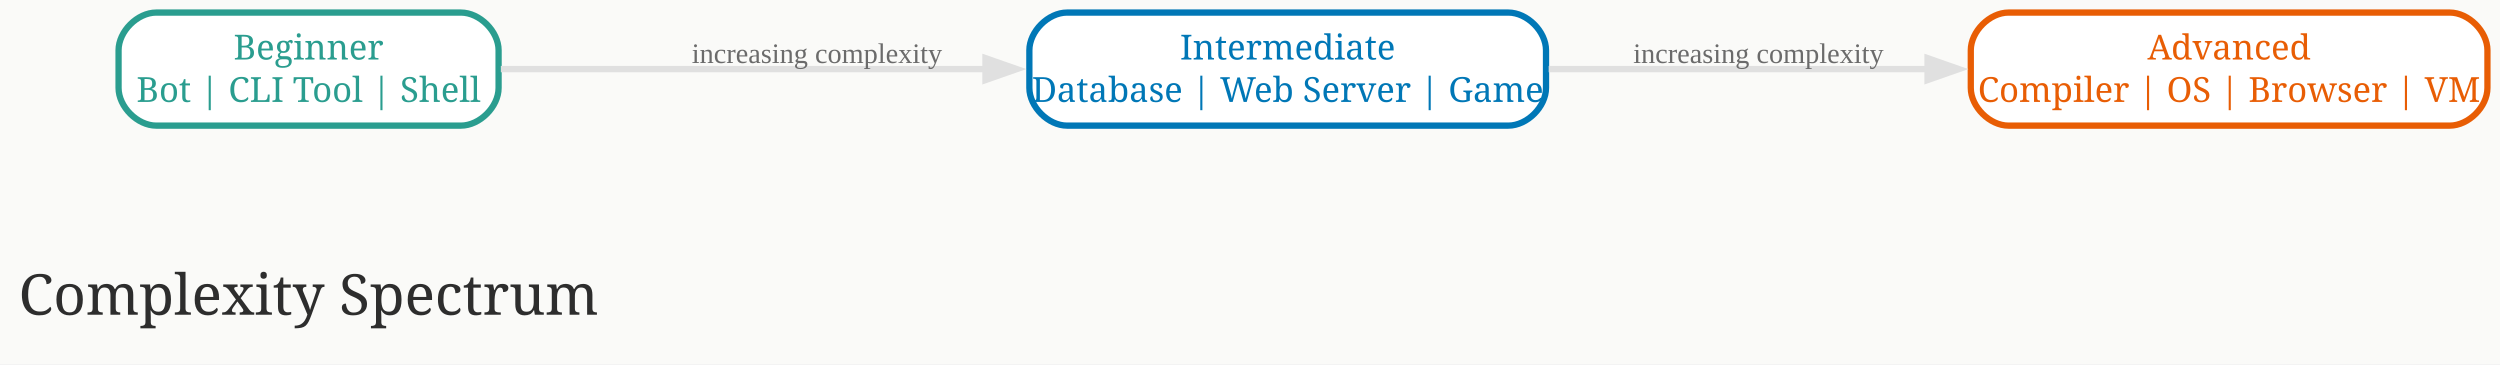
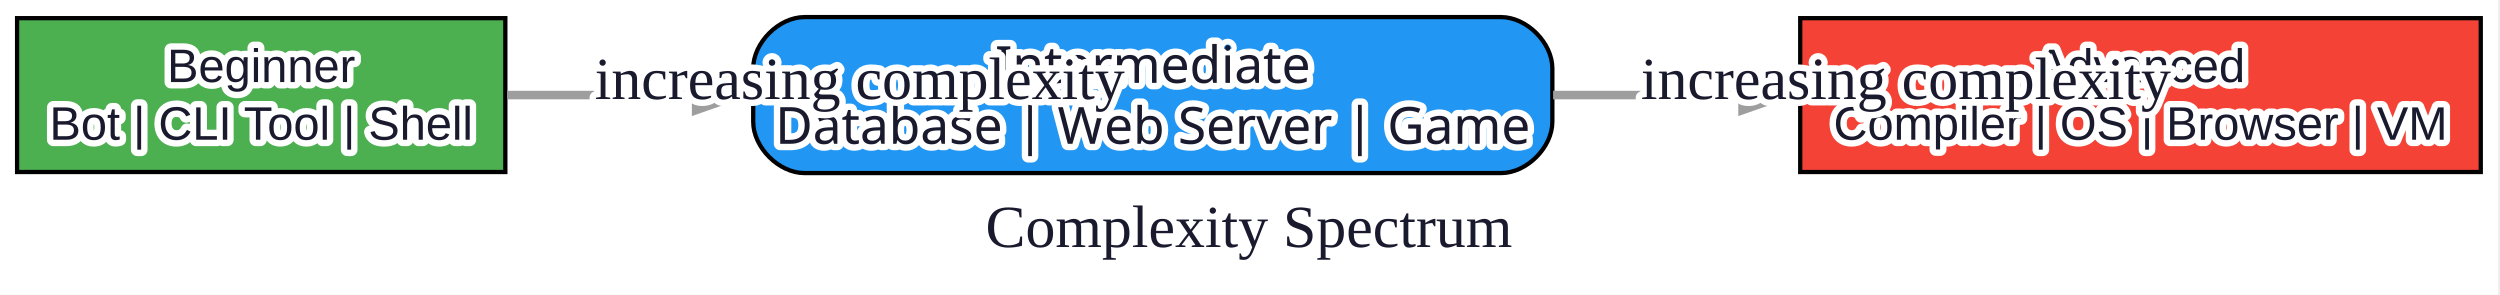
- <svg xmlns="http://www.w3.org/2000/svg" width="796pt" height="116pt" viewBox="0.00 0.00 796.00 116.00">
-   <g id="graph0" class="graph" transform="scale(1 1) rotate(0) translate(4 112)">
-     <polygon fill="#fafaf8" stroke="none" points="-4,4 -4,-112 792,-112 792,4 -4,4" />
+ <svg xmlns="http://www.w3.org/2000/svg" width="585pt" height="69pt" viewBox="0.00 0.00 585.00 69.00">
+   <style>
+ 
+ text { paint-order: stroke; stroke: #ffffff; stroke-width: 3px; stroke-linejoin: round; fill: #1a1a2e; }
+ </style>
+   <g id="graph0" class="graph" transform="scale(1 1) rotate(0) translate(4 65)">
+     <polygon fill="white" stroke="none" points="-4,4 -4,-65 580.5,-65 580.5,4 -4,4" />
+     <text xml:space="preserve" text-anchor="middle" x="288.25" y="-7.2" font-family="Times New Roman,serif" font-size="14.00">Complexity Spectrum</text>
    <g id="node1" class="node">
-       <text xml:space="preserve" text-anchor="middle" x="94.25" y="-11.78" font-family="Georgia" font-size="18.00" fill="#2d2d2d">Complexity Spectrum</text>
+       <polygon fill="#4caf50" stroke="black" points="114.25,-60.75 0,-60.75 0,-24.75 114.25,-24.75 114.25,-60.75" />
+       <text xml:space="preserve" text-anchor="middle" x="57.12" y="-45.8" font-family="Arial" font-size="11.00" fill="white">Beginner</text>
+       <text xml:space="preserve" text-anchor="middle" x="57.12" y="-32.3" font-family="Arial" font-size="11.00" fill="white">Bot | CLI Tool | Shell</text>
    </g>
    <g id="node2" class="node">
-       <path fill="#ffffff" stroke="#2a9d8f" stroke-width="2" d="M142.75,-108C142.75,-108 45.75,-108 45.75,-108 39.75,-108 33.75,-102 33.75,-96 33.75,-96 33.75,-84 33.75,-84 33.75,-78 39.75,-72 45.75,-72 45.75,-72 142.75,-72 142.75,-72 148.75,-72 154.75,-78 154.75,-84 154.75,-84 154.75,-96 154.75,-96 154.75,-102 148.75,-108 142.75,-108" />
-       <text xml:space="preserve" text-anchor="middle" x="94.25" y="-93.05" font-family="Georgia" font-size="11.00" fill="#2a9d8f">Beginner</text>
-       <text xml:space="preserve" text-anchor="middle" x="94.25" y="-79.55" font-family="Georgia" font-size="11.00" fill="#2a9d8f">Bot | CLI Tool | Shell</text>
+       <path fill="#2196f3" stroke="black" d="M347.25,-61C347.25,-61 184.25,-61 184.25,-61 178.25,-61 172.25,-55 172.25,-49 172.25,-49 172.25,-36.5 172.25,-36.5 172.25,-30.5 178.25,-24.5 184.25,-24.5 184.25,-24.5 347.25,-24.5 347.25,-24.5 353.25,-24.5 359.25,-30.5 359.25,-36.5 359.25,-36.5 359.25,-49 359.25,-49 359.25,-55 353.25,-61 347.25,-61" />
+       <text xml:space="preserve" text-anchor="middle" x="265.75" y="-45.6" font-family="Arial Bold" font-size="12.00" fill="white">Intermediate</text>
+       <text xml:space="preserve" text-anchor="middle" x="265.75" y="-31.35" font-family="Arial Bold" font-size="12.00" fill="white">Database | Web Server | Game</text>
+     </g>
+     <g id="edge1" class="edge">
+       <path fill="none" stroke="#9e9e9e" stroke-width="2" d="M114.68,-42.75C114.68,-42.75 158.9,-42.75 158.9,-42.75" />
+       <polygon fill="#9e9e9e" stroke="#9e9e9e" stroke-width="2" points="158.9,-46.25 168.9,-42.75 158.9,-39.25 158.9,-46.25" />
+       <text xml:space="preserve" text-anchor="middle" x="197.17" y="-41.83" font-family="Times New Roman,serif" font-size="14.00">increasing complexity</text>
    </g>
    <g id="node3" class="node">
-       <path fill="#ffffff" stroke="#0077b6" stroke-width="2" d="M476.25,-108C476.25,-108 335.75,-108 335.75,-108 329.75,-108 323.75,-102 323.75,-96 323.75,-96 323.75,-84 323.75,-84 323.75,-78 329.75,-72 335.75,-72 335.75,-72 476.25,-72 476.25,-72 482.25,-72 488.25,-78 488.25,-84 488.25,-84 488.25,-96 488.25,-96 488.25,-102 482.25,-108 476.25,-108" />
-       <text xml:space="preserve" text-anchor="middle" x="406" y="-93.05" font-family="Georgia" font-size="11.00" fill="#0077b6">Intermediate</text>
-       <text xml:space="preserve" text-anchor="middle" x="406" y="-79.55" font-family="Georgia" font-size="11.00" fill="#0077b6">Database | Web Server | Game</text>
-     </g>
-     <g id="edge1" class="edge">
-       <path fill="none" stroke="#e0e0e0" stroke-width="2" d="M155.47,-90C155.47,-90 309.77,-90 309.77,-90" />
-       <polygon fill="#e0e0e0" stroke="#e0e0e0" stroke-width="2" points="309.77,-93.5 319.77,-90 309.77,-86.5 309.77,-93.5" />
-       <text xml:space="preserve" text-anchor="middle" x="256.12" y="-91.95" font-family="Times New Roman,serif" font-size="9.00" fill="#6b6b6b">increasing complexity</text>
-     </g>
-     <g id="node4" class="node">
-       <path fill="#ffffff" stroke="#e85d04" stroke-width="2" d="M776,-108C776,-108 635.5,-108 635.5,-108 629.5,-108 623.5,-102 623.5,-96 623.5,-96 623.5,-84 623.5,-84 623.5,-78 629.5,-72 635.5,-72 635.5,-72 776,-72 776,-72 782,-72 788,-78 788,-84 788,-84 788,-96 788,-96 788,-102 782,-108 776,-108" />
-       <text xml:space="preserve" text-anchor="middle" x="705.75" y="-93.05" font-family="Georgia" font-size="11.00" fill="#e85d04">Advanced</text>
-       <text xml:space="preserve" text-anchor="middle" x="705.75" y="-79.55" font-family="Georgia" font-size="11.00" fill="#e85d04">Compiler | OS | Browser | VM</text>
+       <polygon fill="#f44336" stroke="black" points="576.5,-60.75 417.25,-60.75 417.25,-24.75 576.5,-24.75 576.5,-60.75" />
+       <text xml:space="preserve" text-anchor="middle" x="496.88" y="-45.8" font-family="Arial" font-size="11.00" fill="white">Advanced</text>
+       <text xml:space="preserve" text-anchor="middle" x="496.88" y="-32.3" font-family="Arial" font-size="11.00" fill="white">Compiler | OS | Browser | VM</text>
    </g>
    <g id="edge2" class="edge">
-       <path fill="none" stroke="#e0e0e0" stroke-width="2" d="M489.1,-90C489.1,-90 609.72,-90 609.72,-90" />
-       <polygon fill="#e0e0e0" stroke="#e0e0e0" stroke-width="2" points="609.72,-93.5 619.72,-90 609.72,-86.5 609.72,-93.5" />
-       <text xml:space="preserve" text-anchor="middle" x="555.88" y="-91.95" font-family="Times New Roman,serif" font-size="9.00" fill="#6b6b6b">increasing complexity</text>
+       <path fill="none" stroke="#9e9e9e" stroke-width="2" d="M359.42,-42.75C359.42,-42.75 403.76,-42.75 403.76,-42.75" />
+       <polygon fill="#9e9e9e" stroke="#9e9e9e" stroke-width="2" points="403.76,-46.25 413.76,-42.75 403.76,-39.25 403.76,-46.25" />
+       <text xml:space="preserve" text-anchor="middle" x="441.97" y="-41.83" font-family="Times New Roman,serif" font-size="14.00">increasing complexity</text>
    </g>
  </g>
</svg>
